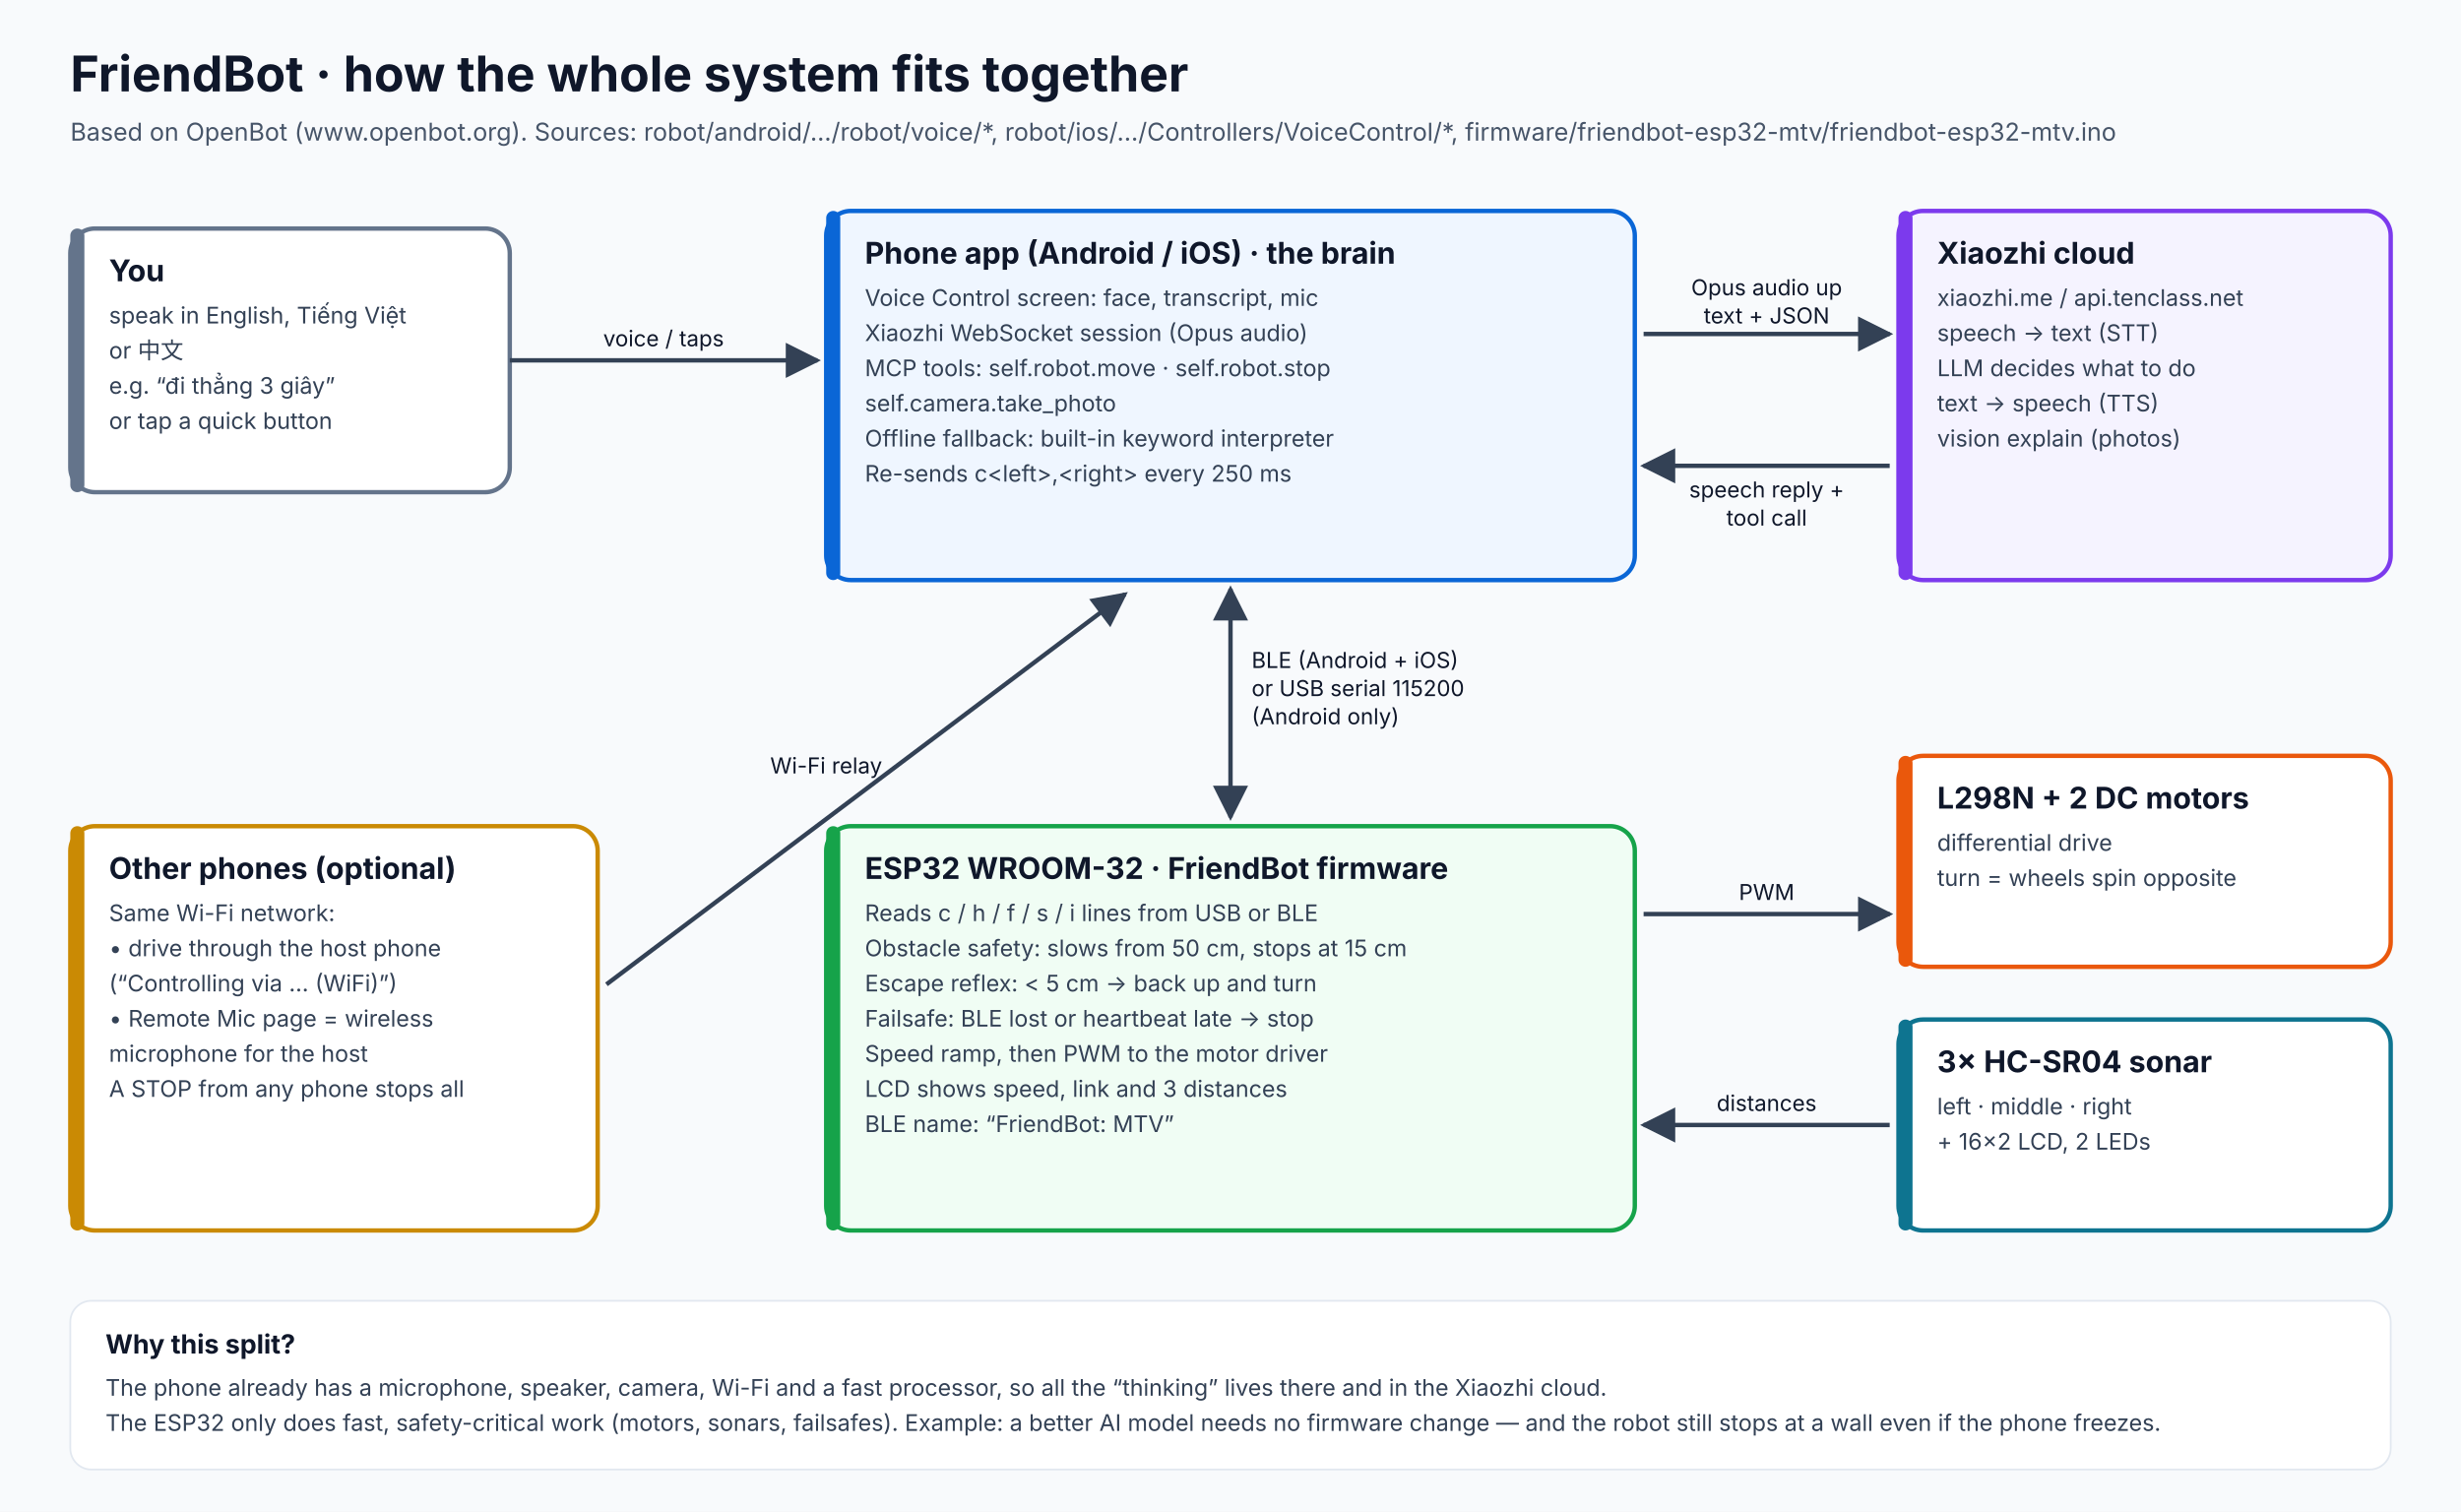
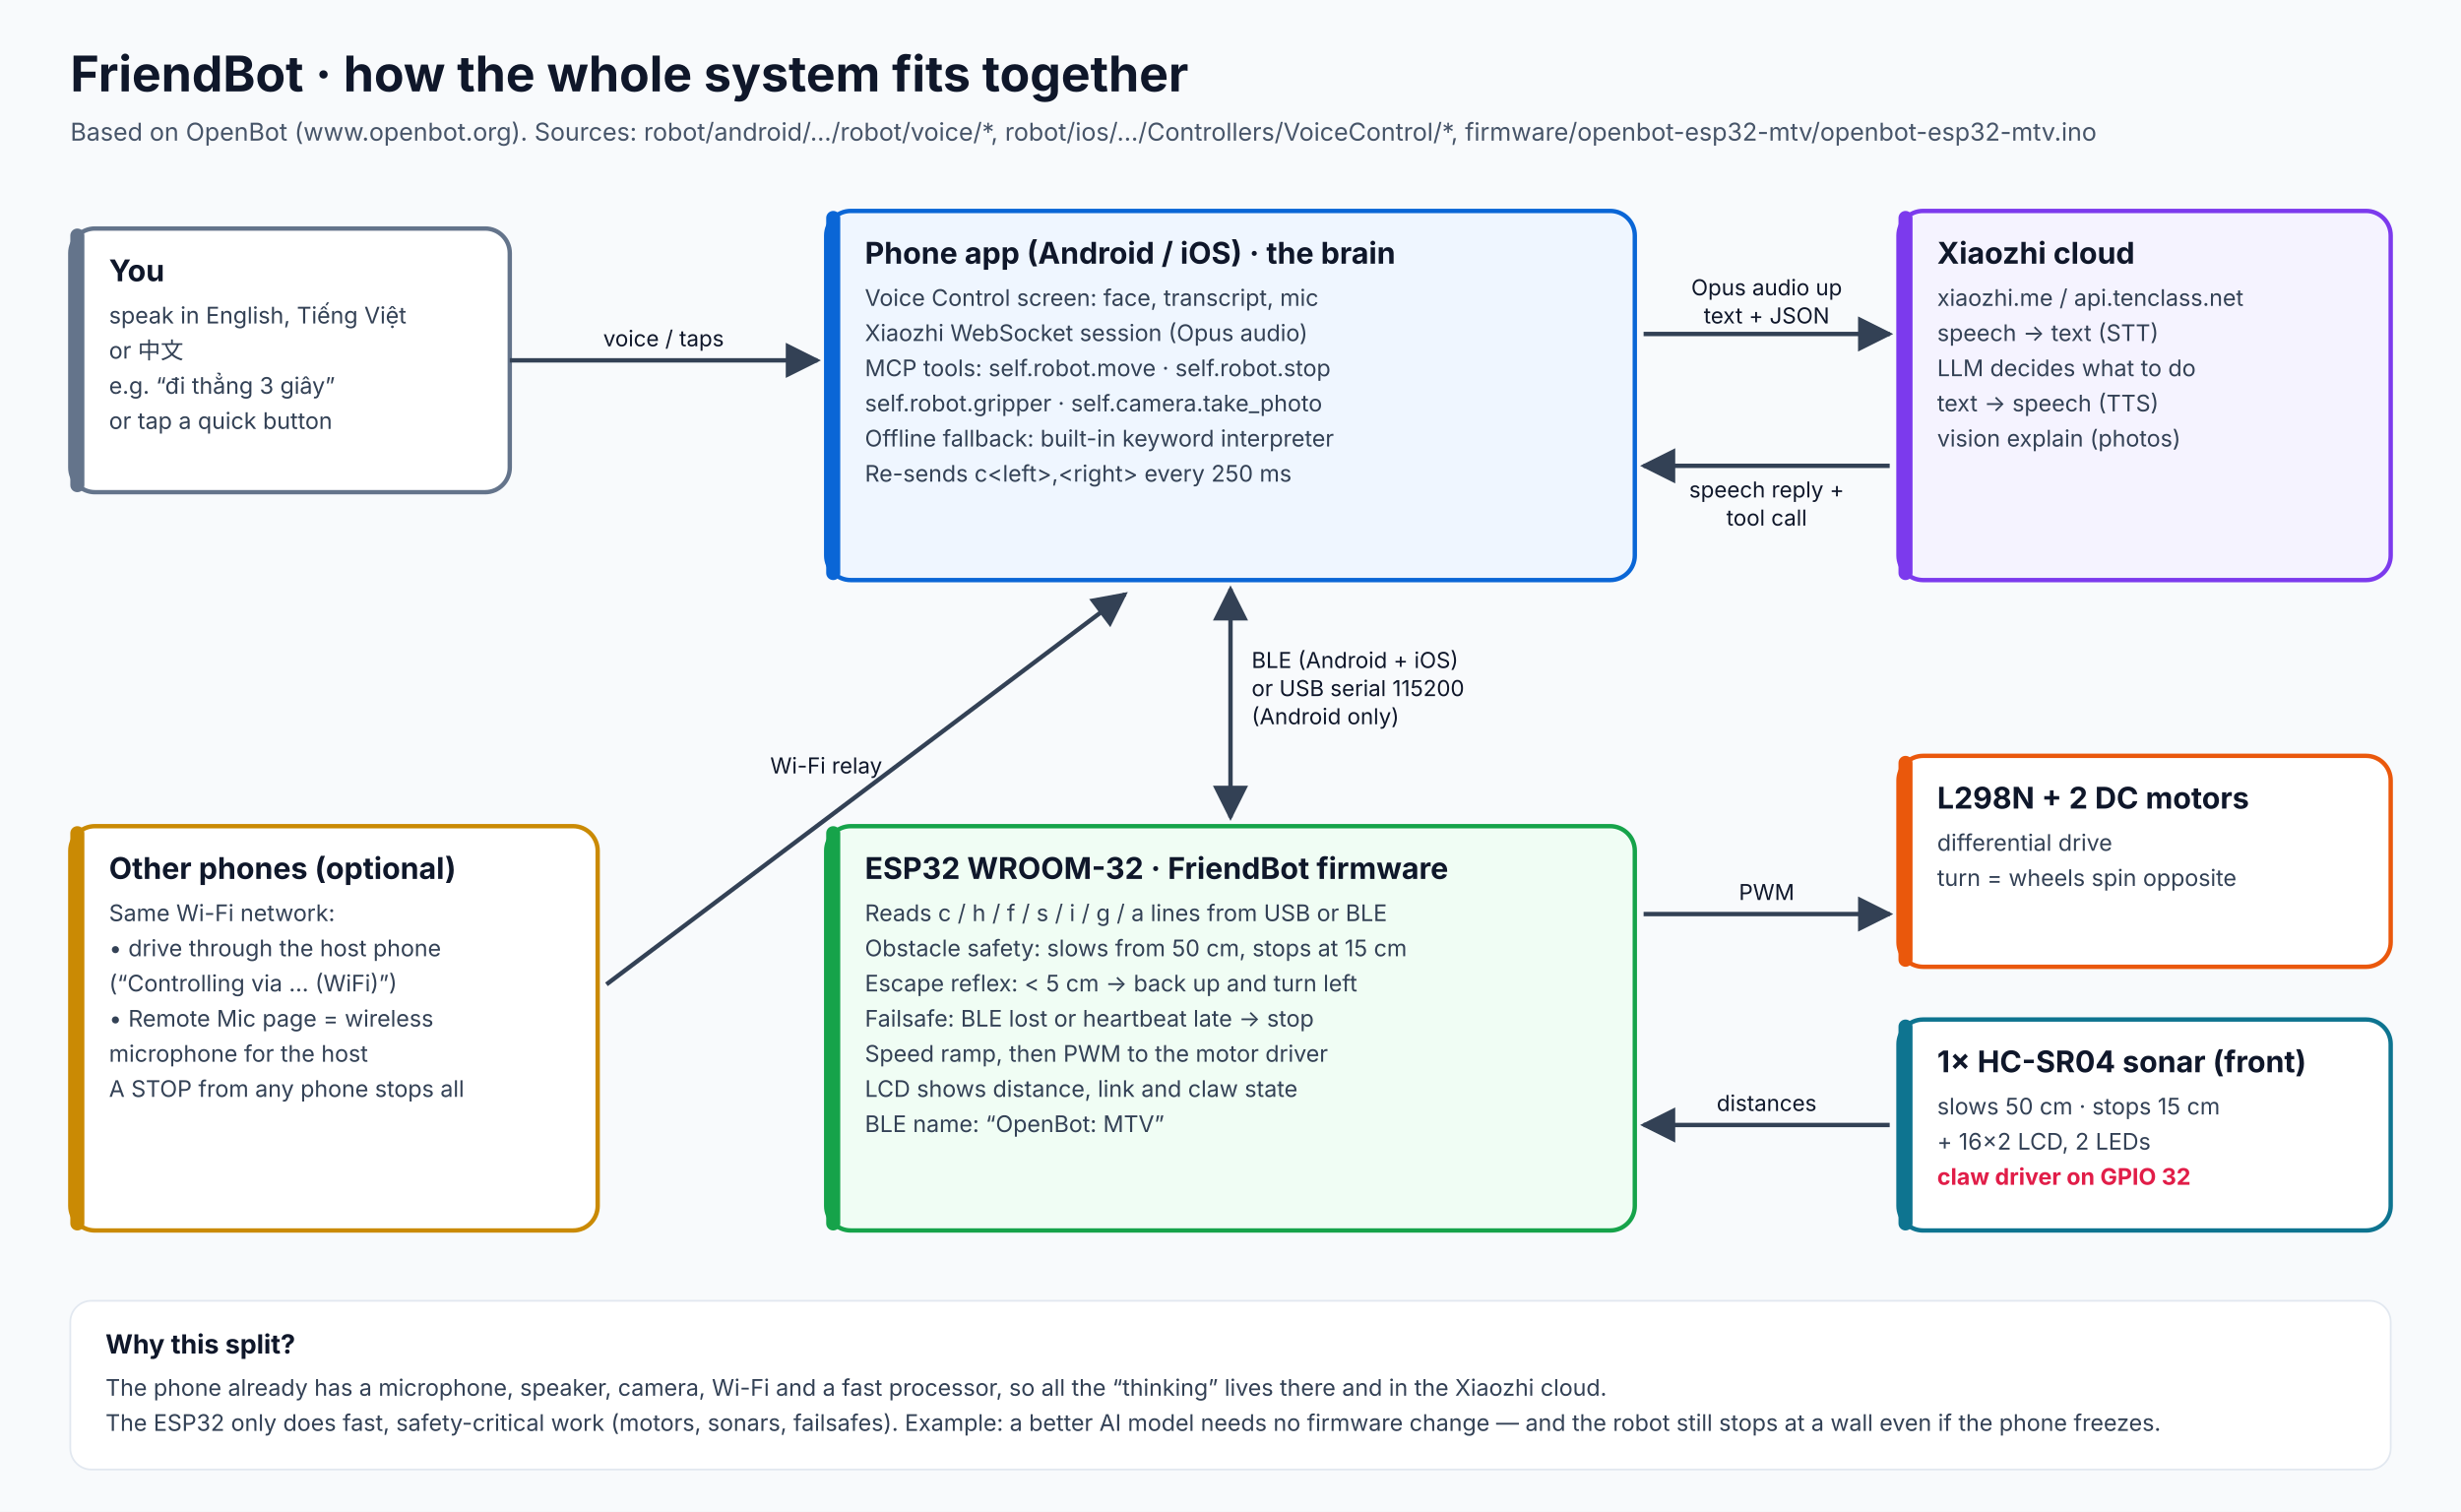
<svg xmlns="http://www.w3.org/2000/svg" width="1400" height="860" viewBox="0 0 1400 860" font-family="Inter, Helvetica, Arial, sans-serif">
  <defs>
    <marker id="ar" viewBox="0 0 10 10" refX="9" refY="5" markerWidth="8" markerHeight="8" orient="auto-start-reverse">
      <path d="M0,0 L10,5 L0,10 z" fill="#334155" />
    </marker>
  </defs>
  <rect width="100%" height="100%" fill="#f8fafc" />
  <text x="40" y="52" font-size="28" font-weight="700" fill="#0f172a">FriendBot · how the whole system fits together</text>
-   <text x="40" y="80" font-size="14" fill="#475569">Based on OpenBot (www.openbot.org). Sources: robot/android/.../robot/voice/*, robot/ios/.../Controllers/VoiceControl/*, firmware/friendbot-esp32-mtv/friendbot-esp32-mtv.ino</text>
+   <text x="40" y="80" font-size="14" fill="#475569">Based on OpenBot (www.openbot.org). Sources: robot/android/.../robot/voice/*, robot/ios/.../Controllers/VoiceControl/*, firmware/openbot-esp32-mtv/openbot-esp32-mtv.ino</text>
  <rect x="40" y="130" width="250" height="150" rx="14" fill="#ffffff" stroke="#64748b" stroke-width="2.5" />
  <rect x="40" y="130" width="8" height="150" rx="4" fill="#64748b" />
  <text x="62" y="160" font-size="17" font-weight="700" fill="#0f172a">You</text>
  <text x="62" y="184" font-size="13" fill="#334155">speak in English, Tiếng Việt</text>
  <text x="62" y="204" font-size="13" fill="#334155">or 中文</text>
  <text x="62" y="224" font-size="13" fill="#334155">e.g. “đi thẳng 3 giây”</text>
  <text x="62" y="244" font-size="13" fill="#334155">or tap a quick button</text>
  <rect x="470" y="120" width="460" height="210" rx="14" fill="#eff6ff" stroke="#0A66D6" stroke-width="2.5" />
  <rect x="470" y="120" width="8" height="210" rx="4" fill="#0A66D6" />
  <text x="492" y="150" font-size="17" font-weight="700" fill="#0f172a">Phone app (Android / iOS) · the brain</text>
  <text x="492" y="174" font-size="13" fill="#334155">Voice Control screen: face, transcript, mic</text>
  <text x="492" y="194" font-size="13" fill="#334155">Xiaozhi WebSocket session (Opus audio)</text>
  <text x="492" y="214" font-size="13" fill="#334155">MCP tools: self.robot.move · self.robot.stop</text>
-   <text x="492" y="234" font-size="13" fill="#334155">        self.camera.take_photo</text>
+   <text x="492" y="234" font-size="13" fill="#334155">        self.robot.gripper · self.camera.take_photo</text>
  <text x="492" y="254" font-size="13" fill="#334155">Offline fallback: built-in keyword interpreter</text>
  <text x="492" y="274" font-size="13" fill="#334155">Re-sends c&lt;left&gt;,&lt;right&gt; every 250 ms</text>
  <rect x="1080" y="120" width="280" height="210" rx="14" fill="#f5f3ff" stroke="#7c3aed" stroke-width="2.5" />
  <rect x="1080" y="120" width="8" height="210" rx="4" fill="#7c3aed" />
  <text x="1102" y="150" font-size="17" font-weight="700" fill="#0f172a">Xiaozhi cloud</text>
  <text x="1102" y="174" font-size="13" fill="#334155">xiaozhi.me / api.tenclass.net</text>
  <text x="1102" y="194" font-size="13" fill="#334155">speech → text (STT)</text>
  <text x="1102" y="214" font-size="13" fill="#334155">LLM decides what to do</text>
  <text x="1102" y="234" font-size="13" fill="#334155">text → speech (TTS)</text>
  <text x="1102" y="254" font-size="13" fill="#334155">vision explain (photos)</text>
  <rect x="470" y="470" width="460" height="230" rx="14" fill="#f0fdf4" stroke="#16a34a" stroke-width="2.5" />
  <rect x="470" y="470" width="8" height="230" rx="4" fill="#16a34a" />
  <text x="492" y="500" font-size="17" font-weight="700" fill="#0f172a">ESP32 WROOM-32 · FriendBot firmware</text>
-   <text x="492" y="524" font-size="13" fill="#334155">Reads c / h / f / s / i lines from USB or BLE</text>
+   <text x="492" y="524" font-size="13" fill="#334155">Reads c / h / f / s / i / g / a lines from USB or BLE</text>
  <text x="492" y="544" font-size="13" fill="#334155">Obstacle safety: slows from 50 cm, stops at 15 cm</text>
-   <text x="492" y="564" font-size="13" fill="#334155">Escape reflex: &lt; 5 cm → back up and turn</text>
+   <text x="492" y="564" font-size="13" fill="#334155">Escape reflex: &lt; 5 cm → back up and turn left</text>
  <text x="492" y="584" font-size="13" fill="#334155">Failsafe: BLE lost or heartbeat late → stop</text>
  <text x="492" y="604" font-size="13" fill="#334155">Speed ramp, then PWM to the motor driver</text>
-   <text x="492" y="624" font-size="13" fill="#334155">LCD shows speed, link and 3 distances</text>
-   <text x="492" y="644" font-size="13" fill="#334155">BLE name: “FriendBot: MTV”</text>
+   <text x="492" y="624" font-size="13" fill="#334155">LCD shows distance, link and claw state</text>
+   <text x="492" y="644" font-size="13" fill="#334155">BLE name: “OpenBot: MTV”</text>
  <rect x="1080" y="430" width="280" height="120" rx="14" fill="#ffffff" stroke="#ea580c" stroke-width="2.5" />
  <rect x="1080" y="430" width="8" height="120" rx="4" fill="#ea580c" />
  <text x="1102" y="460" font-size="17" font-weight="700" fill="#0f172a">L298N + 2 DC motors</text>
  <text x="1102" y="484" font-size="13" fill="#334155">differential drive</text>
  <text x="1102" y="504" font-size="13" fill="#334155">turn = wheels spin opposite</text>
  <rect x="1080" y="580" width="280" height="120" rx="14" fill="#ffffff" stroke="#0e7490" stroke-width="2.5" />
  <rect x="1080" y="580" width="8" height="120" rx="4" fill="#0e7490" />
-   <text x="1102" y="610" font-size="17" font-weight="700" fill="#0f172a">3× HC-SR04 sonar</text>
-   <text x="1102" y="634" font-size="13" fill="#334155">left · middle · right</text>
+   <text x="1102" y="610" font-size="17" font-weight="700" fill="#0f172a">1× HC-SR04 sonar (front)</text>
+   <text x="1102" y="634" font-size="13" fill="#334155">slows 50 cm · stops 15 cm</text>
  <text x="1102" y="654" font-size="13" fill="#334155">+ 16×2 LCD, 2 LEDs</text>
+   <text x="1102" y="674" font-size="13" font-weight="700" fill="#e11d48">claw driver on GPIO 32</text>
  <rect x="40" y="470" width="300" height="230" rx="14" fill="#ffffff" stroke="#ca8a04" stroke-width="2.5" />
  <rect x="40" y="470" width="8" height="230" rx="4" fill="#ca8a04" />
  <text x="62" y="500" font-size="17" font-weight="700" fill="#0f172a">Other phones (optional)</text>
  <text x="62" y="524" font-size="13" fill="#334155">Same Wi-Fi network:</text>
  <text x="62" y="544" font-size="13" fill="#334155">• drive through the host phone</text>
  <text x="62" y="564" font-size="13" fill="#334155">  (“Controlling via … (WiFi)”)</text>
  <text x="62" y="584" font-size="13" fill="#334155">• Remote Mic page = wireless</text>
  <text x="62" y="604" font-size="13" fill="#334155">  microphone for the host</text>
  <text x="62" y="624" font-size="13" fill="#334155">A STOP from any phone stops all</text>
  <line x1="290" y1="205" x2="465" y2="205" stroke="#334155" stroke-width="2.5" marker-end="url(#ar)" />
  <text x="377.5" y="197.0" text-anchor="middle" font-size="12.5" fill="#0f172a">voice / taps</text>
  <line x1="935" y1="190" x2="1075" y2="190" stroke="#334155" stroke-width="2.5" marker-end="url(#ar)" />
  <text x="1005.0" y="168" text-anchor="middle" font-size="12.5" fill="#0f172a">Opus audio up</text>
  <text x="1005.0" y="184" text-anchor="middle" font-size="12.5" fill="#0f172a">text + JSON</text>
  <line x1="1075" y1="265" x2="935" y2="265" stroke="#334155" stroke-width="2.5" marker-end="url(#ar)" />
  <text x="1005.0" y="283" text-anchor="middle" font-size="12.5" fill="#0f172a">speech reply +</text>
  <text x="1005.0" y="299" text-anchor="middle" font-size="12.5" fill="#0f172a">tool call</text>
  <line x1="700" y1="335" x2="700" y2="465" stroke="#334155" stroke-width="2.5" marker-end="url(#ar)" marker-start="url(#ar)" />
  <text x="712" y="380" text-anchor="start" font-size="12.5" fill="#0f172a">BLE (Android + iOS)</text>
  <text x="712" y="396" text-anchor="start" font-size="12.5" fill="#0f172a">or USB serial 115200</text>
  <text x="712" y="412" text-anchor="start" font-size="12.5" fill="#0f172a">(Android only)</text>
  <line x1="935" y1="520" x2="1075" y2="520" stroke="#334155" stroke-width="2.5" marker-end="url(#ar)" />
  <text x="1005.0" y="512.0" text-anchor="middle" font-size="12.5" fill="#0f172a">PWM</text>
  <line x1="1075" y1="640" x2="935" y2="640" stroke="#334155" stroke-width="2.5" marker-end="url(#ar)" />
  <text x="1005.0" y="632.0" text-anchor="middle" font-size="12.5" fill="#0f172a">distances</text>
  <line x1="345" y1="560" x2="640" y2="338" stroke="#334155" stroke-width="2.5" marker-end="url(#ar)" />
  <text x="470" y="440" text-anchor="middle" font-size="12.5" fill="#0f172a">Wi-Fi relay</text>
  <rect x="40" y="740" width="1320" height="96" rx="12" fill="#ffffff" stroke="#e2e8f0" />
  <text x="60" y="770" font-size="15" font-weight="700" fill="#0f172a">Why this split?</text>
  <text x="60" y="794" font-size="13" fill="#334155">The phone already has a microphone, speaker, camera, Wi-Fi and a fast processor, so all the “thinking” lives there and in the Xiaozhi cloud.</text>
  <text x="60" y="814" font-size="13" fill="#334155">The ESP32 only does fast, safety-critical work (motors, sonars, failsafes). Example: a better AI model needs no firmware change — and the robot still stops at a wall even if the phone freezes.</text>
</svg>
